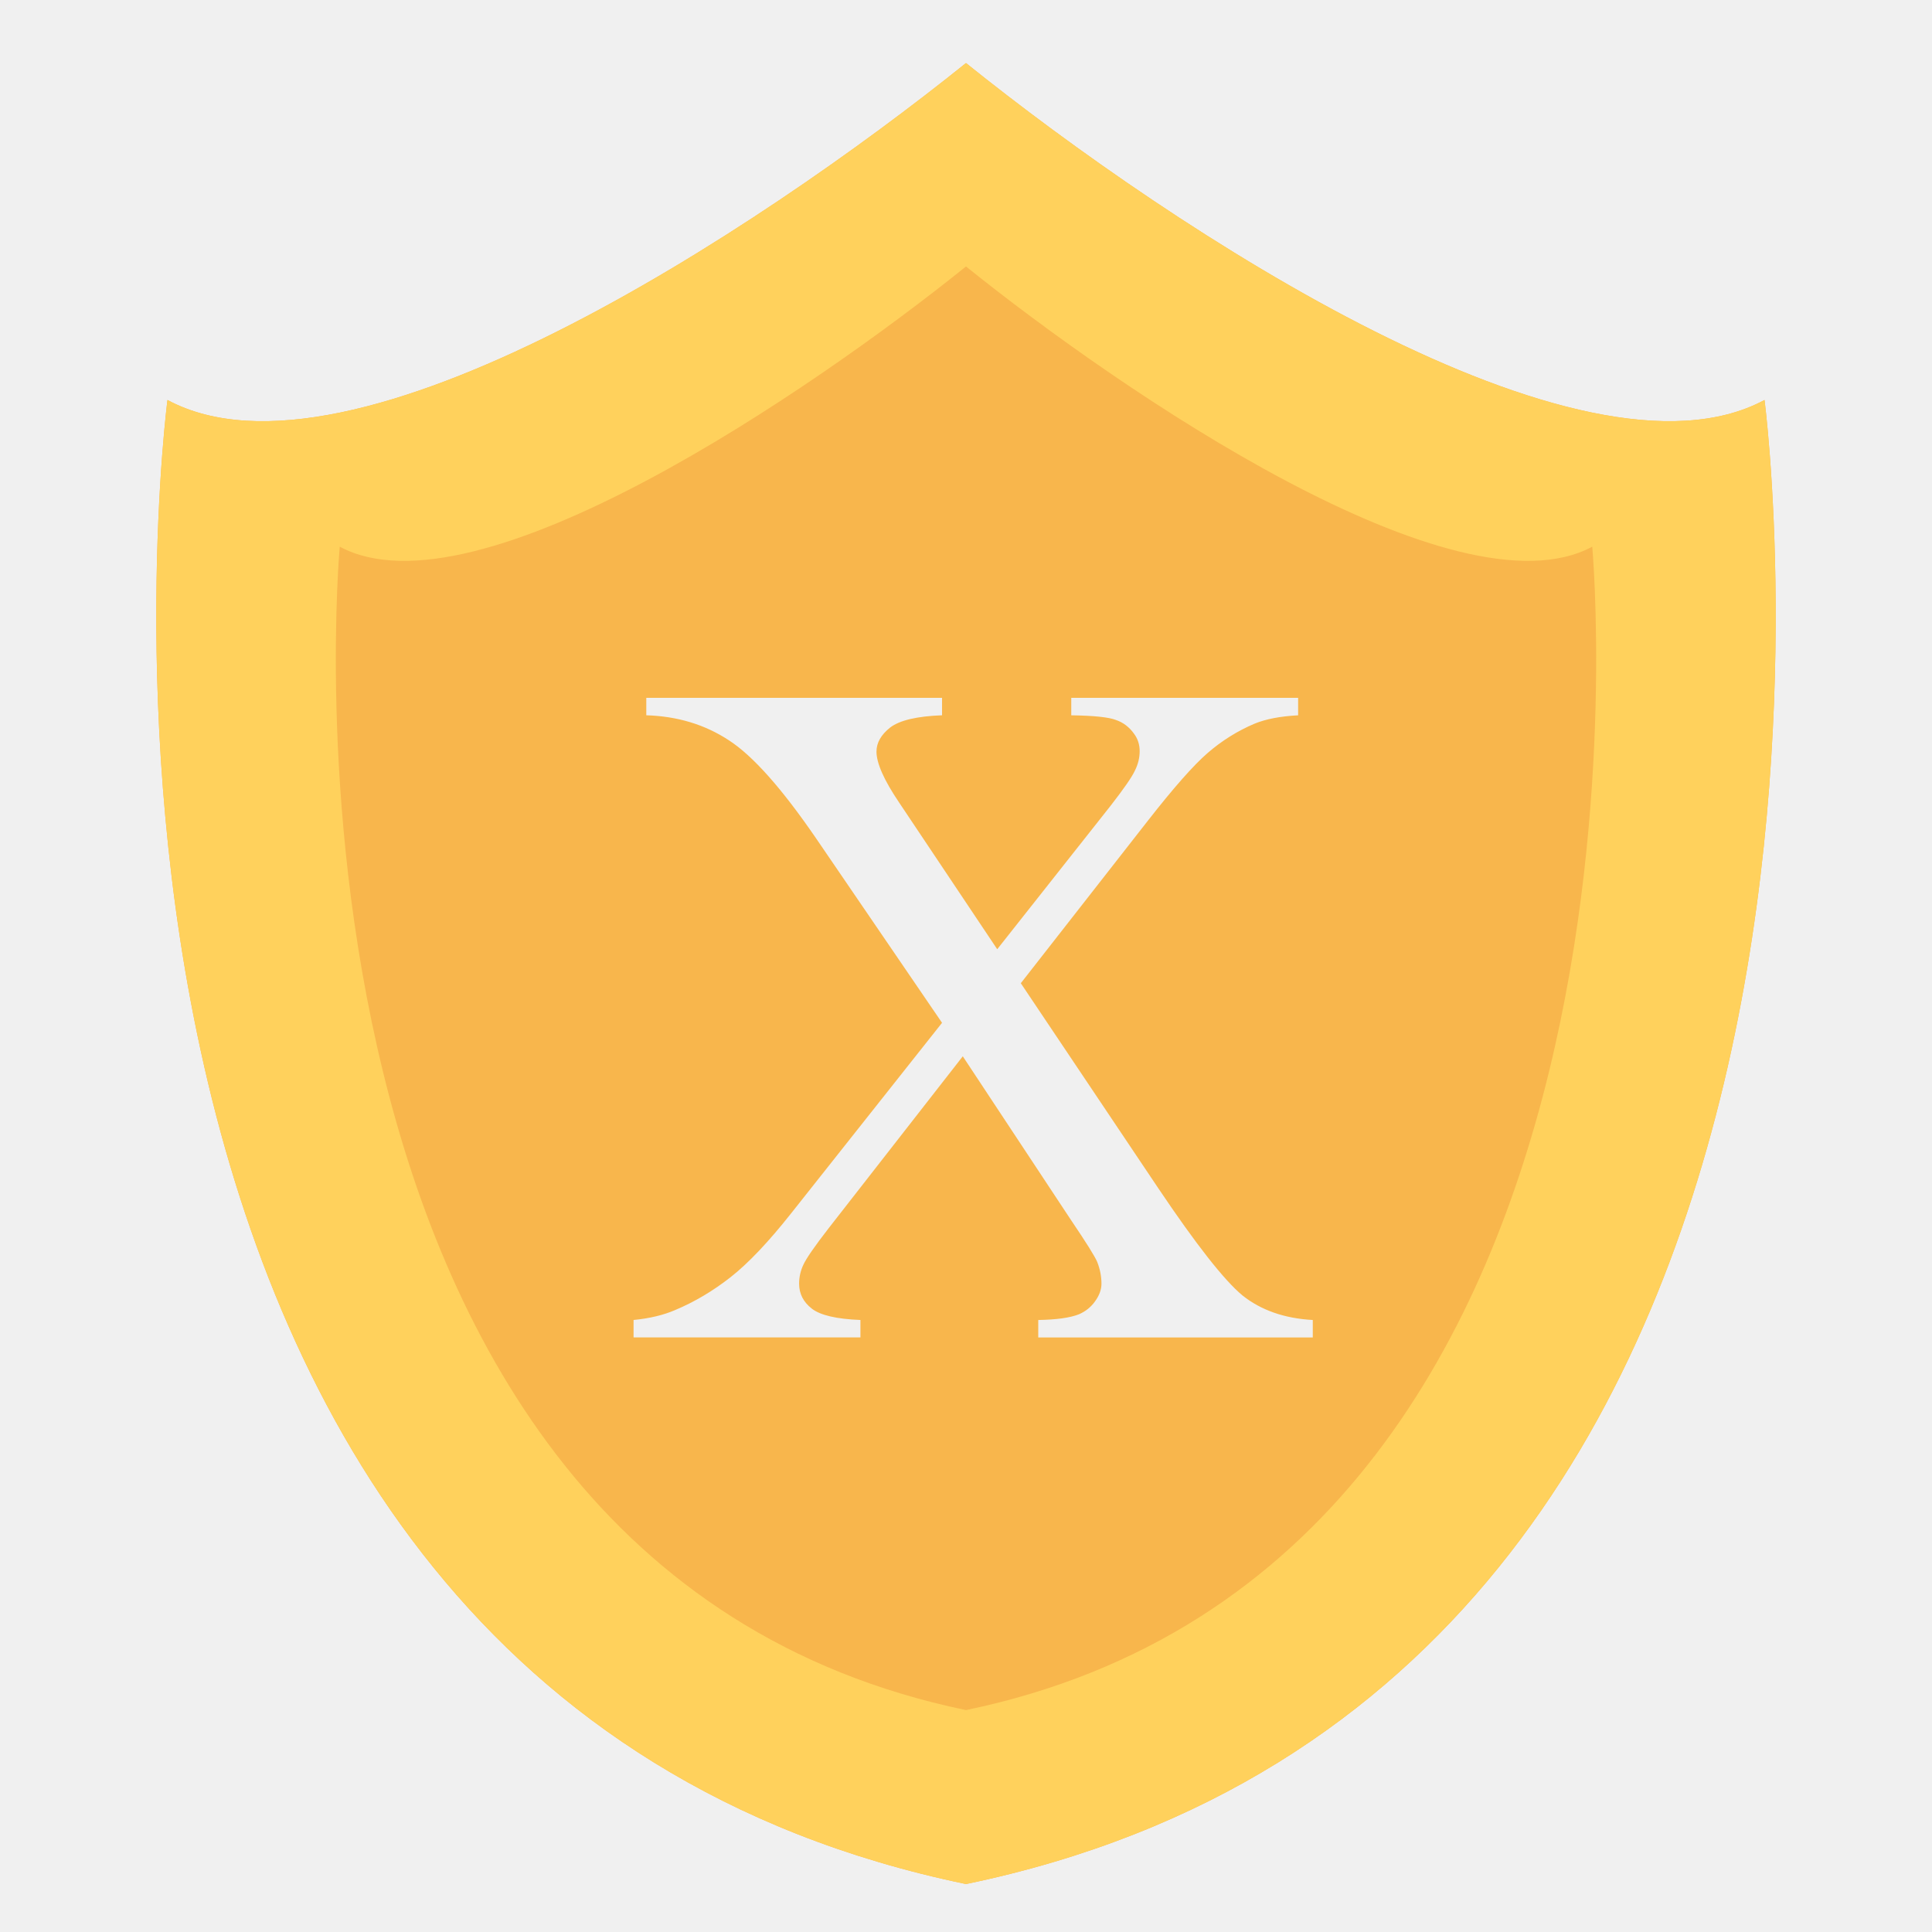
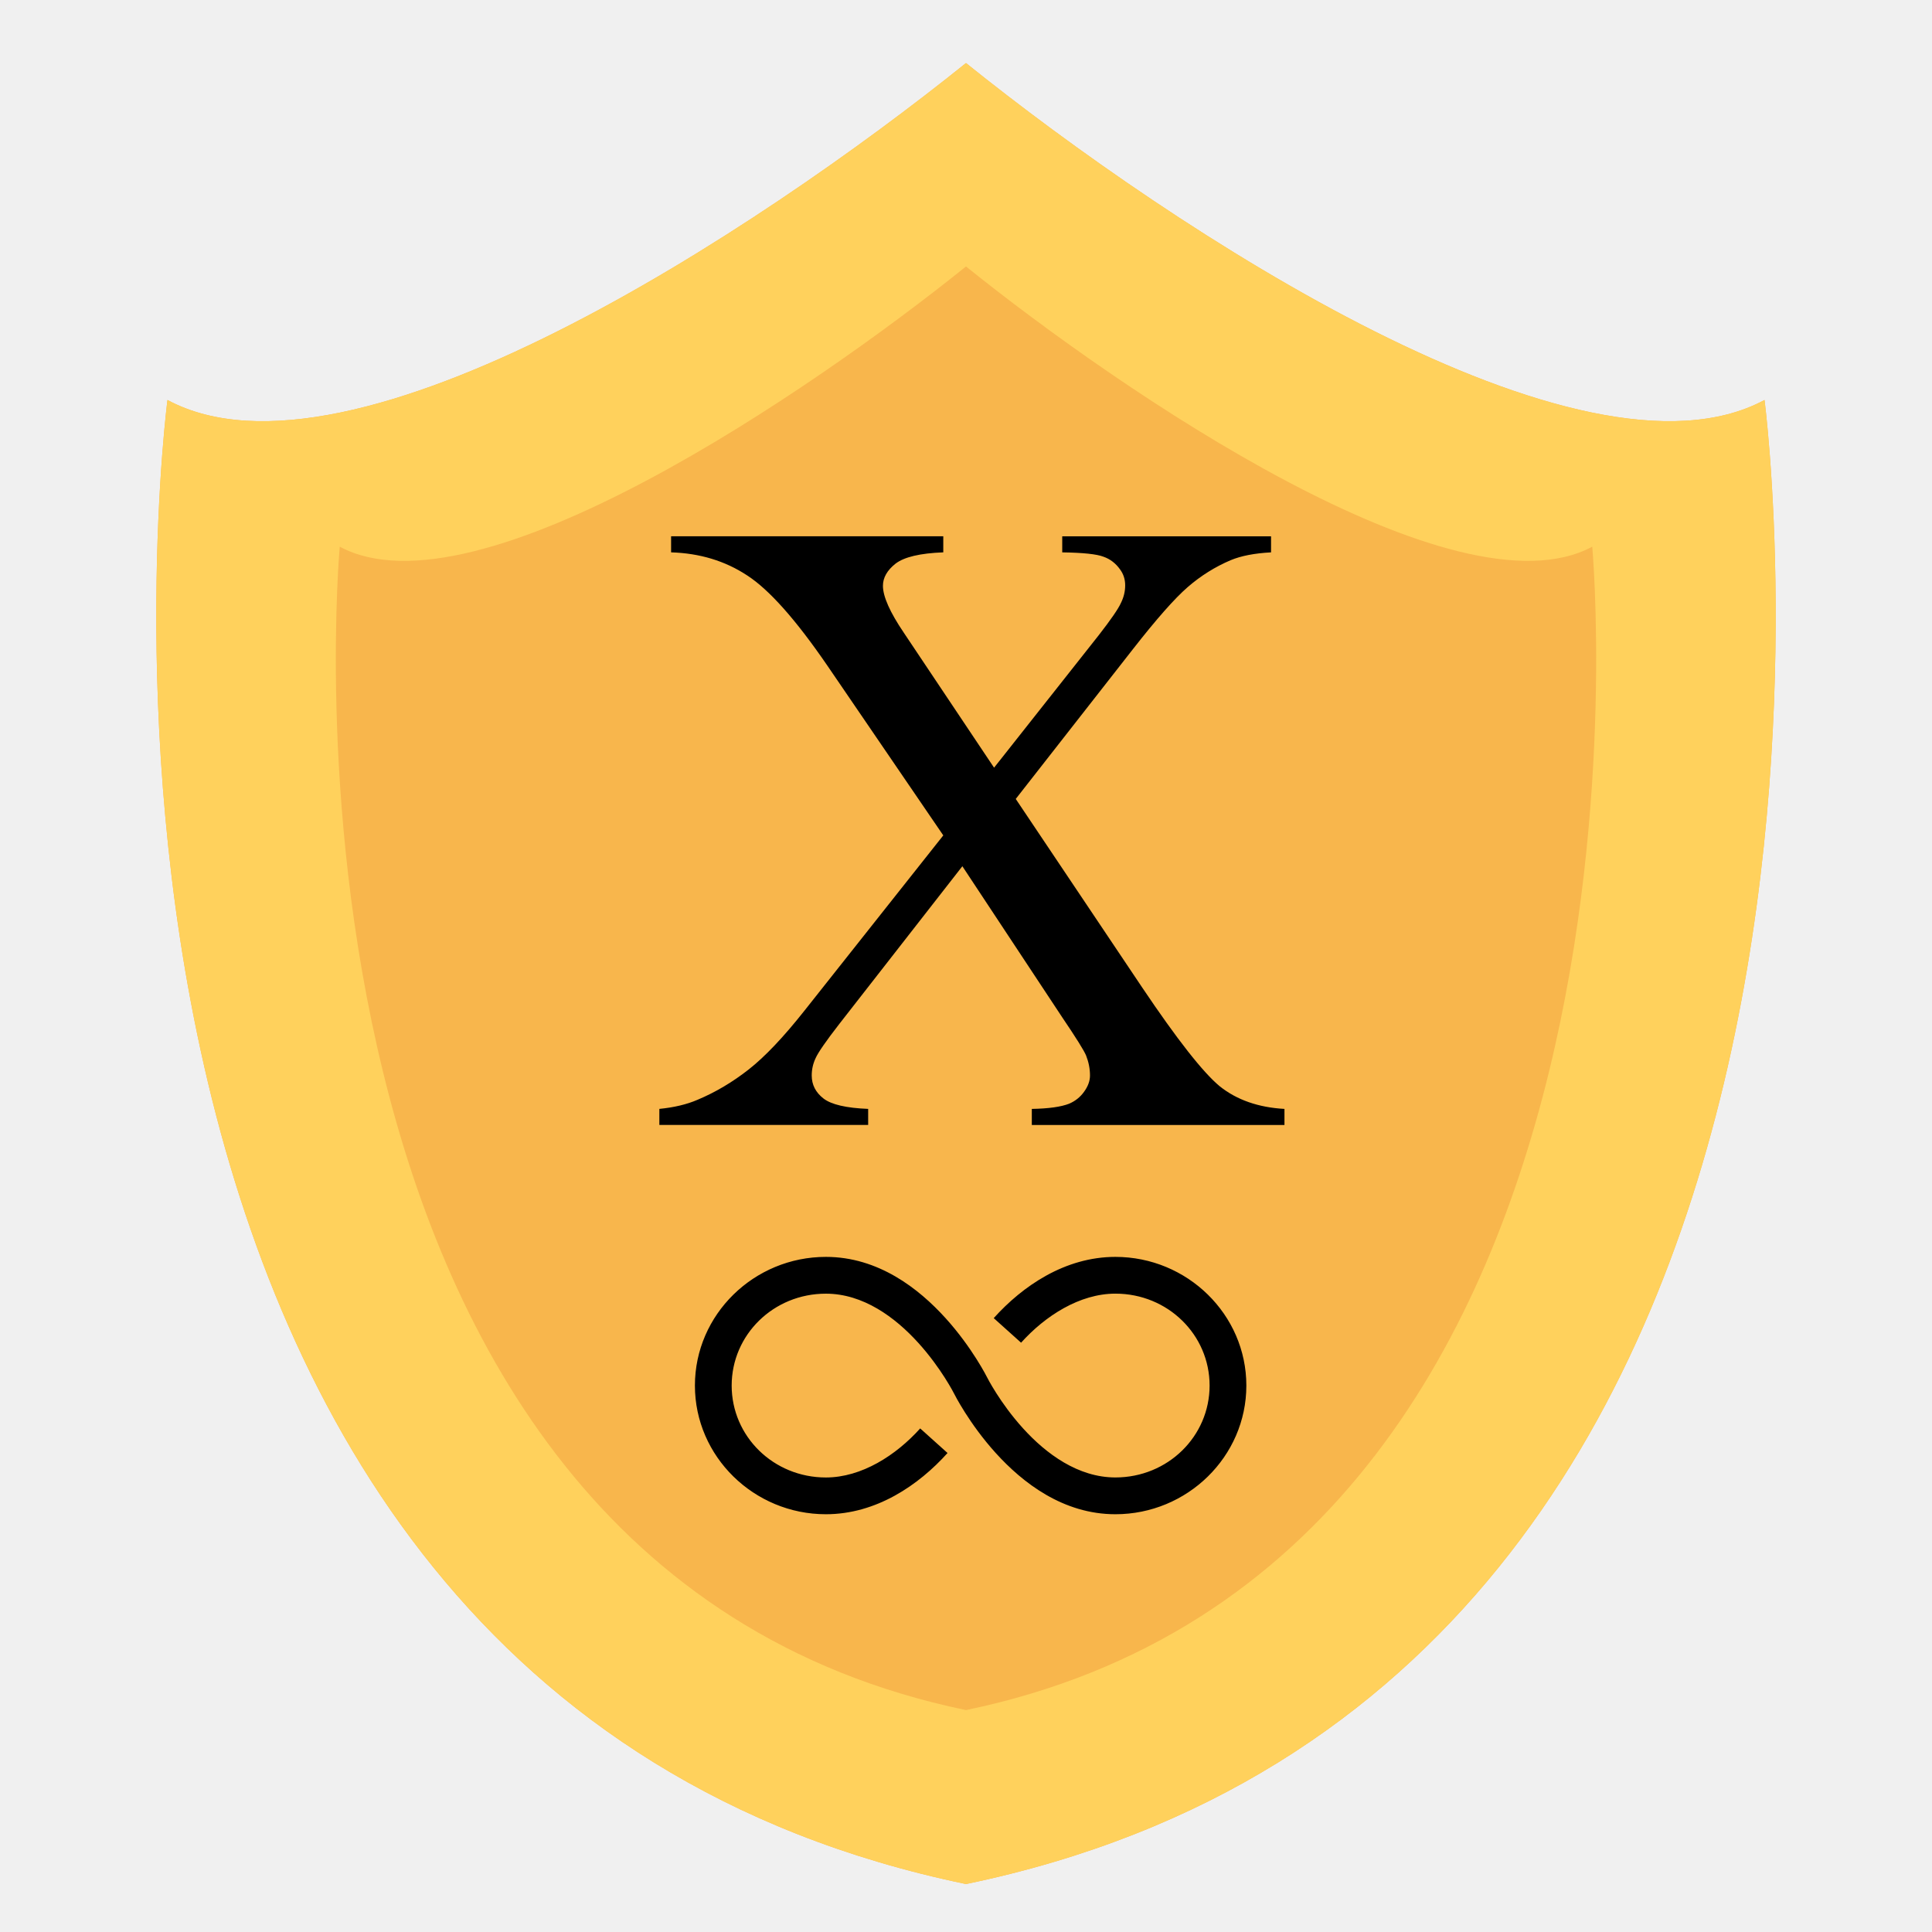
- <svg xmlns="http://www.w3.org/2000/svg" width="128" height="128">
-   <defs>
-     <mask id="exchangeXCutout" maskUnits="userSpaceOnUse">
-       <rect width="128" height="128" fill="white" />
-       <path d="m 67.631,65.141 9.094,13.562 q 3.781,5.625 5.594,7.125 1.844,1.469 4.656,1.625 v 1.156 h -18.188 v -1.156 q 1.812,-0.031 2.688,-0.375 0.656,-0.281 1.062,-0.844 0.438,-0.594 0.438,-1.188 0,-0.719 -0.281,-1.438 -0.219,-0.531 -1.719,-2.75 l -7.188,-10.875 -8.875,11.375 q -1.406,1.812 -1.688,2.438 -0.281,0.594 -0.281,1.25 0,1 0.844,1.656 0.844,0.656 3.219,0.75 v 1.156 H 41.975 v -1.156 q 1.594,-0.156 2.75,-0.656 1.938,-0.812 3.688,-2.188 1.75,-1.375 4,-4.219 l 10,-12.625 -8.344,-12.219 q -3.406,-4.969 -5.781,-6.5 -2.375,-1.562 -5.469,-1.656 v -1.156 h 19.594 v 1.156 q -2.5,0.094 -3.438,0.812 -0.906,0.719 -0.906,1.594 0,1.156 1.5,3.375 l 6.5,9.719 7.531,-9.531 q 1.312,-1.688 1.594,-2.312 0.312,-0.625 0.312,-1.281 0,-0.656 -0.375,-1.156 -0.469,-0.656 -1.188,-0.906 -0.719,-0.281 -2.969,-0.312 v -1.156 h 15.031 v 1.156 q -1.781,0.094 -2.906,0.562 -1.688,0.719 -3.094,1.938 -1.406,1.219 -3.969,4.5 z" />
-     </mask>
-   </defs>
-   <path d="M64 4.178c-13.791 11.089-40.749 28.859-52.904 22.322            0 0-11.129 85.029 52.904 98.323            64.033-13.294 52.904-98.323 52.904-98.323            -12.153 6.535-39.112-11.232-52.904-22.322z" fill="#f8b64c" mask="url(#exchangeXCutout)" />
-   <path d="M64 4.178c-13.791 11.089-40.749 28.859-52.904 22.322            0 0-11.129 85.029 52.904 98.323            64.033-13.294 52.904-98.323 52.904-98.323            -12.153 6.535-39.112-11.232-52.904-22.322            M64 17.655c10.264 8.253 32.446 23.427 41.49 18.564            0 0 6.164 67.184-41.49 77.078            -47.654-9.894-41.49-77.078-41.49-77.078            9.046 4.865 31.227-10.312 41.49-18.564z" fill="#ffd15c" mask="url(#exchangeXCutout)" />
+ <svg xmlns="http://www.w3.org/2000/svg" width="128" height="128" version="1.1" xml:space="preserve">
+   <path d="m64 4.178c-13.791 11.089-40.749 28.859-52.904 22.322 0 0-11.129 85.029 52.904 98.323 64.033-13.294 52.904-98.323 52.904-98.323-12.153 6.535-39.112-11.232-52.904-22.322z" fill="#f8b64c" />
+   <path d="m64 4.178c-13.791 11.089-40.749 28.859-52.904 22.322 0 0-11.129 85.029 52.904 98.323 64.033-13.294 52.904-98.323 52.904-98.323-12.153 6.535-39.112-11.232-52.904-22.322zm0 13.477c10.264 8.253 32.446 23.427 41.49 18.564 0 0 6.164 67.184-41.49 77.078-47.654-9.894-41.49-77.078-41.49-77.078 9.046 4.865 31.227-10.312 41.49-18.564z" fill="#ffd15c" />
+   <path d="m54.717 83.272c-4.764 0-8.677 3.819-8.677 8.525 0 4.706 3.913 8.525 8.677 8.525 3.34 0 6.153-1.935 8.06-4.057l-1.812-1.628c-1.594 1.774-3.879 3.25-6.249 3.25-3.474 0-6.241-2.727-6.241-6.089s2.767-6.089 6.241-6.089c2.469 0 4.585 1.561 6.119 3.253 1.534 1.692 2.382 3.38 2.382 3.38s0.979 1.966 2.756 3.927c1.777 1.961 4.456 4.053 7.924 4.053 4.764 0 8.677-3.819 8.677-8.525 0-4.706-3.913-8.525-8.677-8.525-3.34 0-6.153 1.935-8.06 4.057l1.812 1.628c1.594-1.774 3.879-3.25 6.249-3.25 3.474 0 6.241 2.727 6.241 6.089s-2.767 6.089-6.241 6.089c-2.469 0-4.585-1.561-6.119-3.253-1.534-1.692-2.382-3.38-2.382-3.38s-0.979-1.966-2.756-3.927c-1.777-1.961-4.456-4.053-7.924-4.053z" stroke-width=".076" />
+   <path d="m67.296 52.932 8.37 12.482q3.48 5.177 5.148 6.558 1.697 1.352 4.285 1.496v1.064h-16.739v-1.064q1.668-0.029 2.474-0.345 0.604-0.259 0.978-0.777 0.403-0.546 0.403-1.093 0-0.662-0.259-1.323-0.201-0.489-1.582-2.531l-6.615-10.009-8.168 10.469q-1.294 1.668-1.553 2.243-0.259 0.546-0.259 1.151 0 0.92 0.777 1.524t2.962 0.69v1.064h-13.834v-1.064q1.467-0.144 2.531-0.604 1.783-0.748 3.394-2.013 1.611-1.266 3.682-3.883l9.204-11.62-7.679-11.246q-3.135-4.573-5.321-5.982-2.186-1.438-5.033-1.524v-1.064h18.033v1.064q-2.301 0.086-3.164 0.748-0.834 0.662-0.834 1.467 0 1.064 1.381 3.106l5.982 8.945 6.931-8.772q1.208-1.553 1.467-2.128 0.288-0.575 0.288-1.179t-0.345-1.064q-0.431-0.604-1.093-0.834-0.662-0.259-2.732-0.288v-1.064h13.834v1.064q-1.639 0.086-2.675 0.518-1.553 0.662-2.847 1.783-1.294 1.122-3.653 4.142z" fill-rule="evenodd" aria-label="X" />
</svg>
